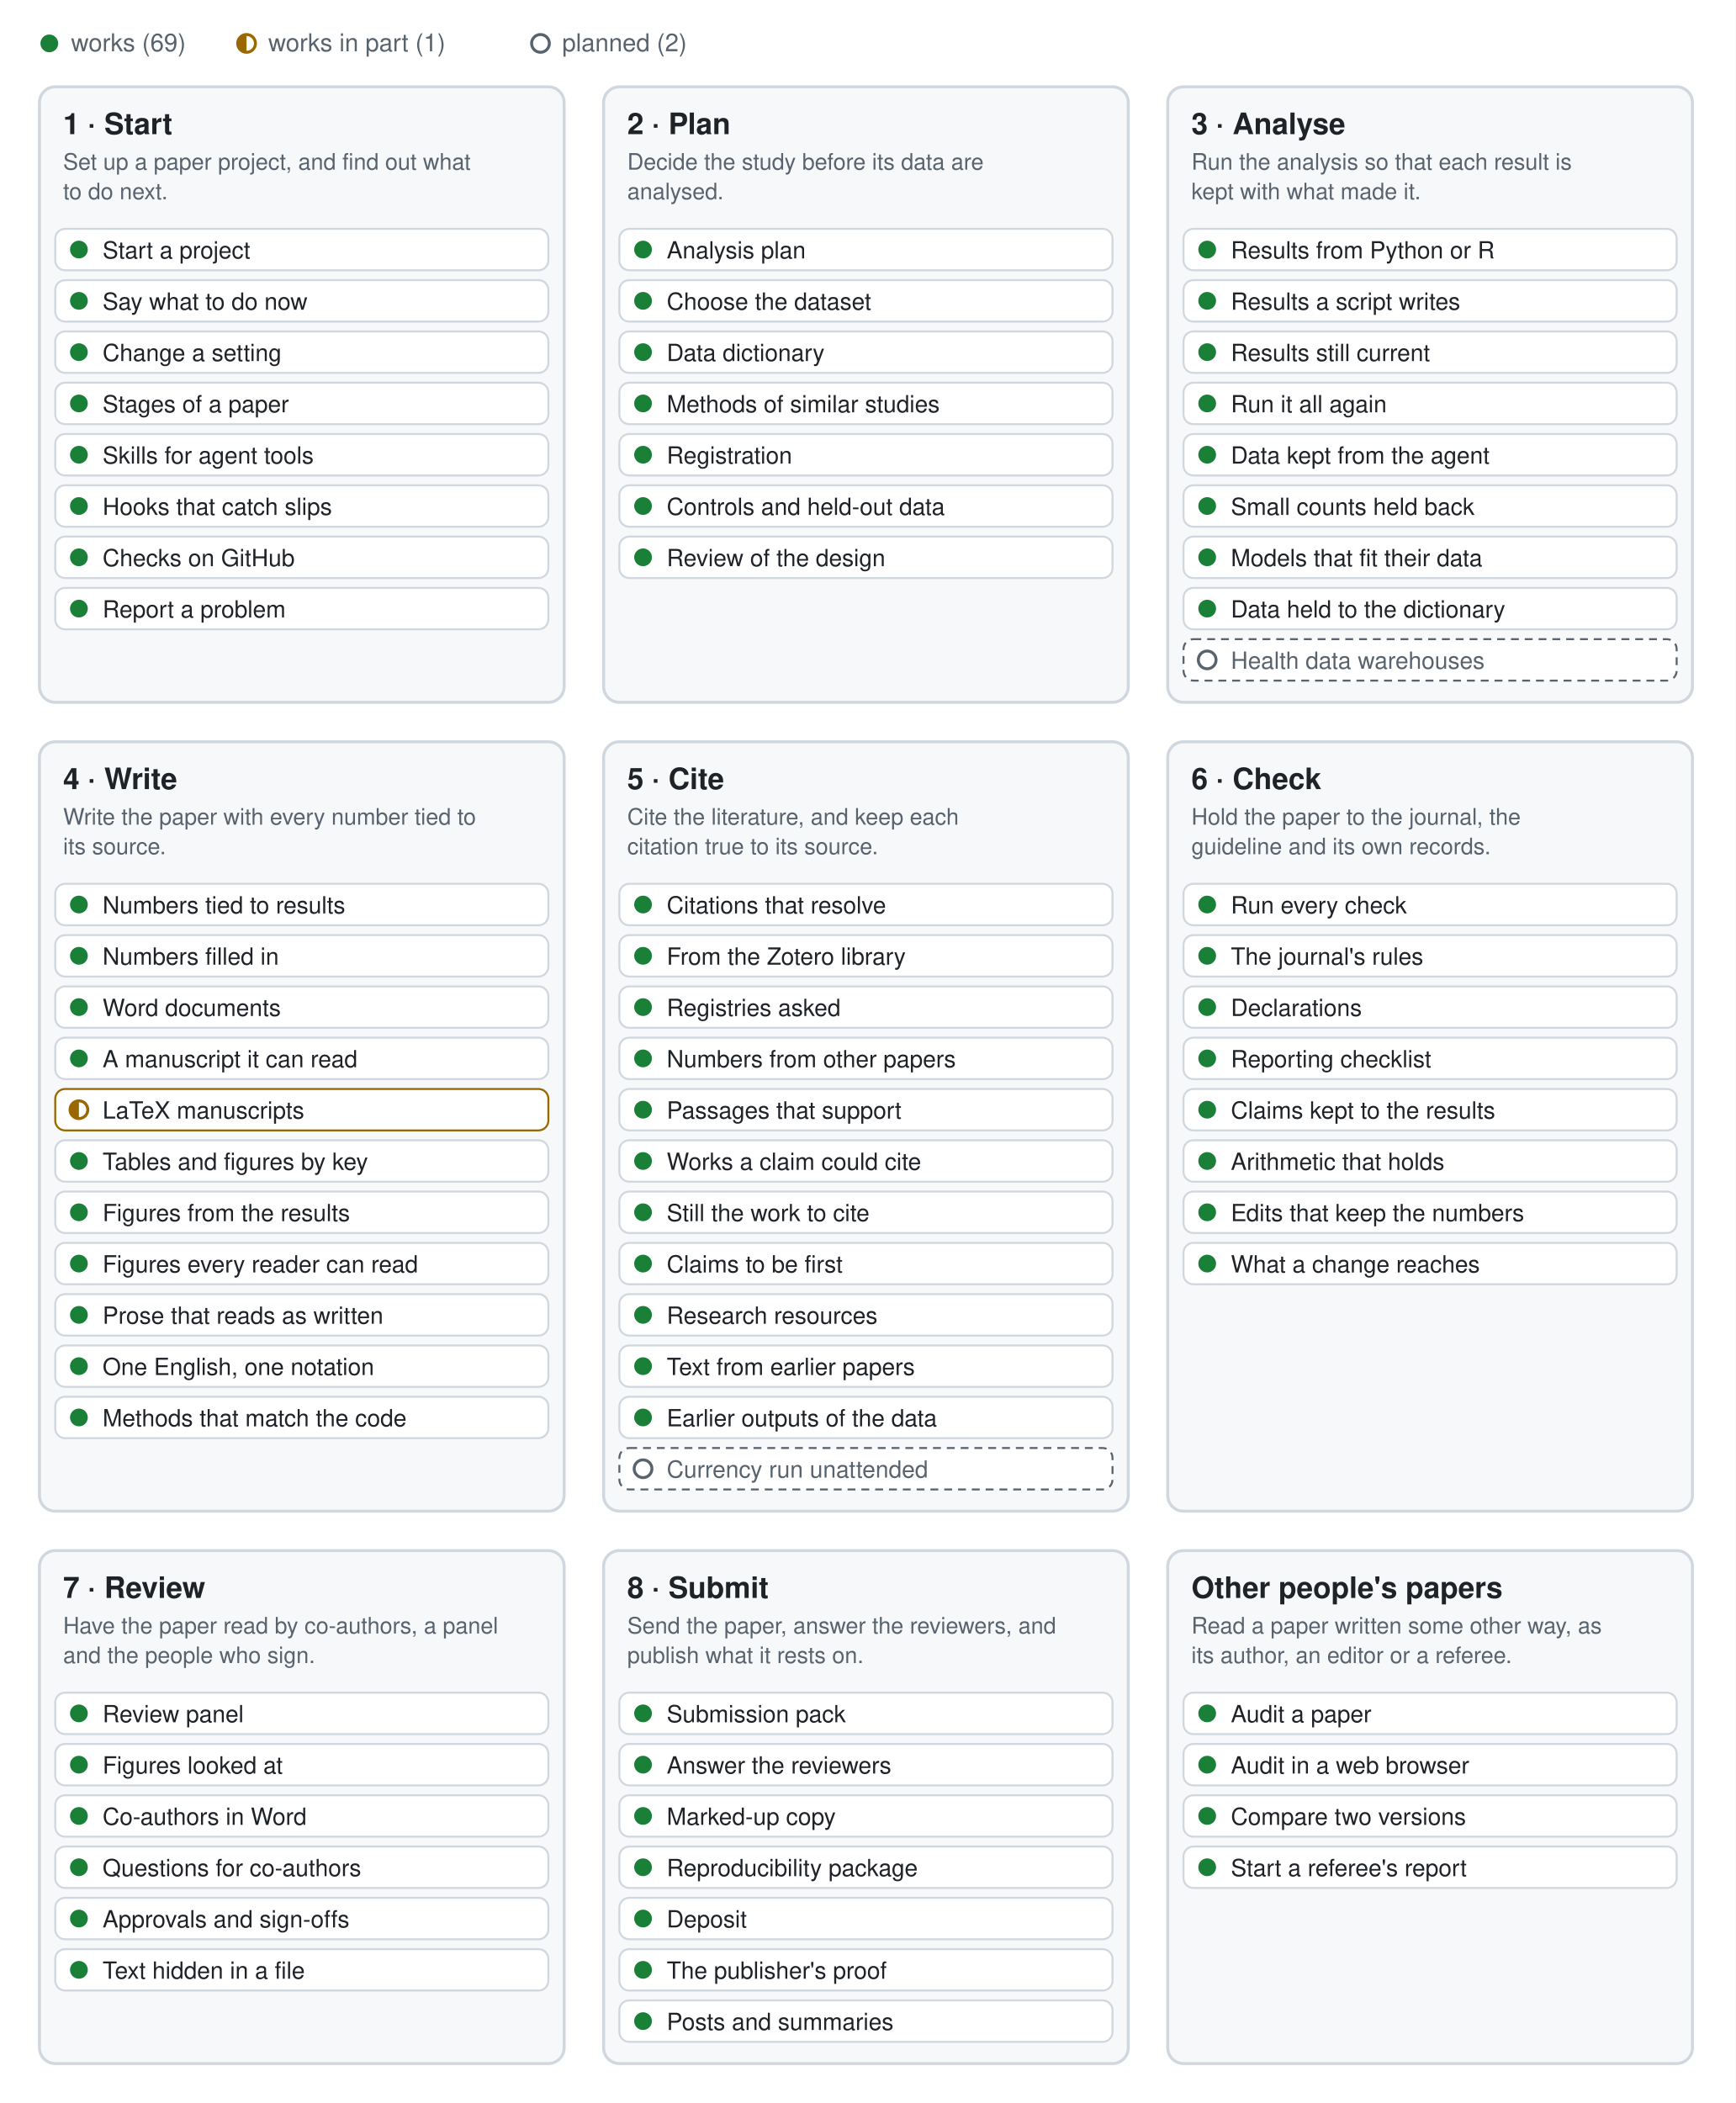
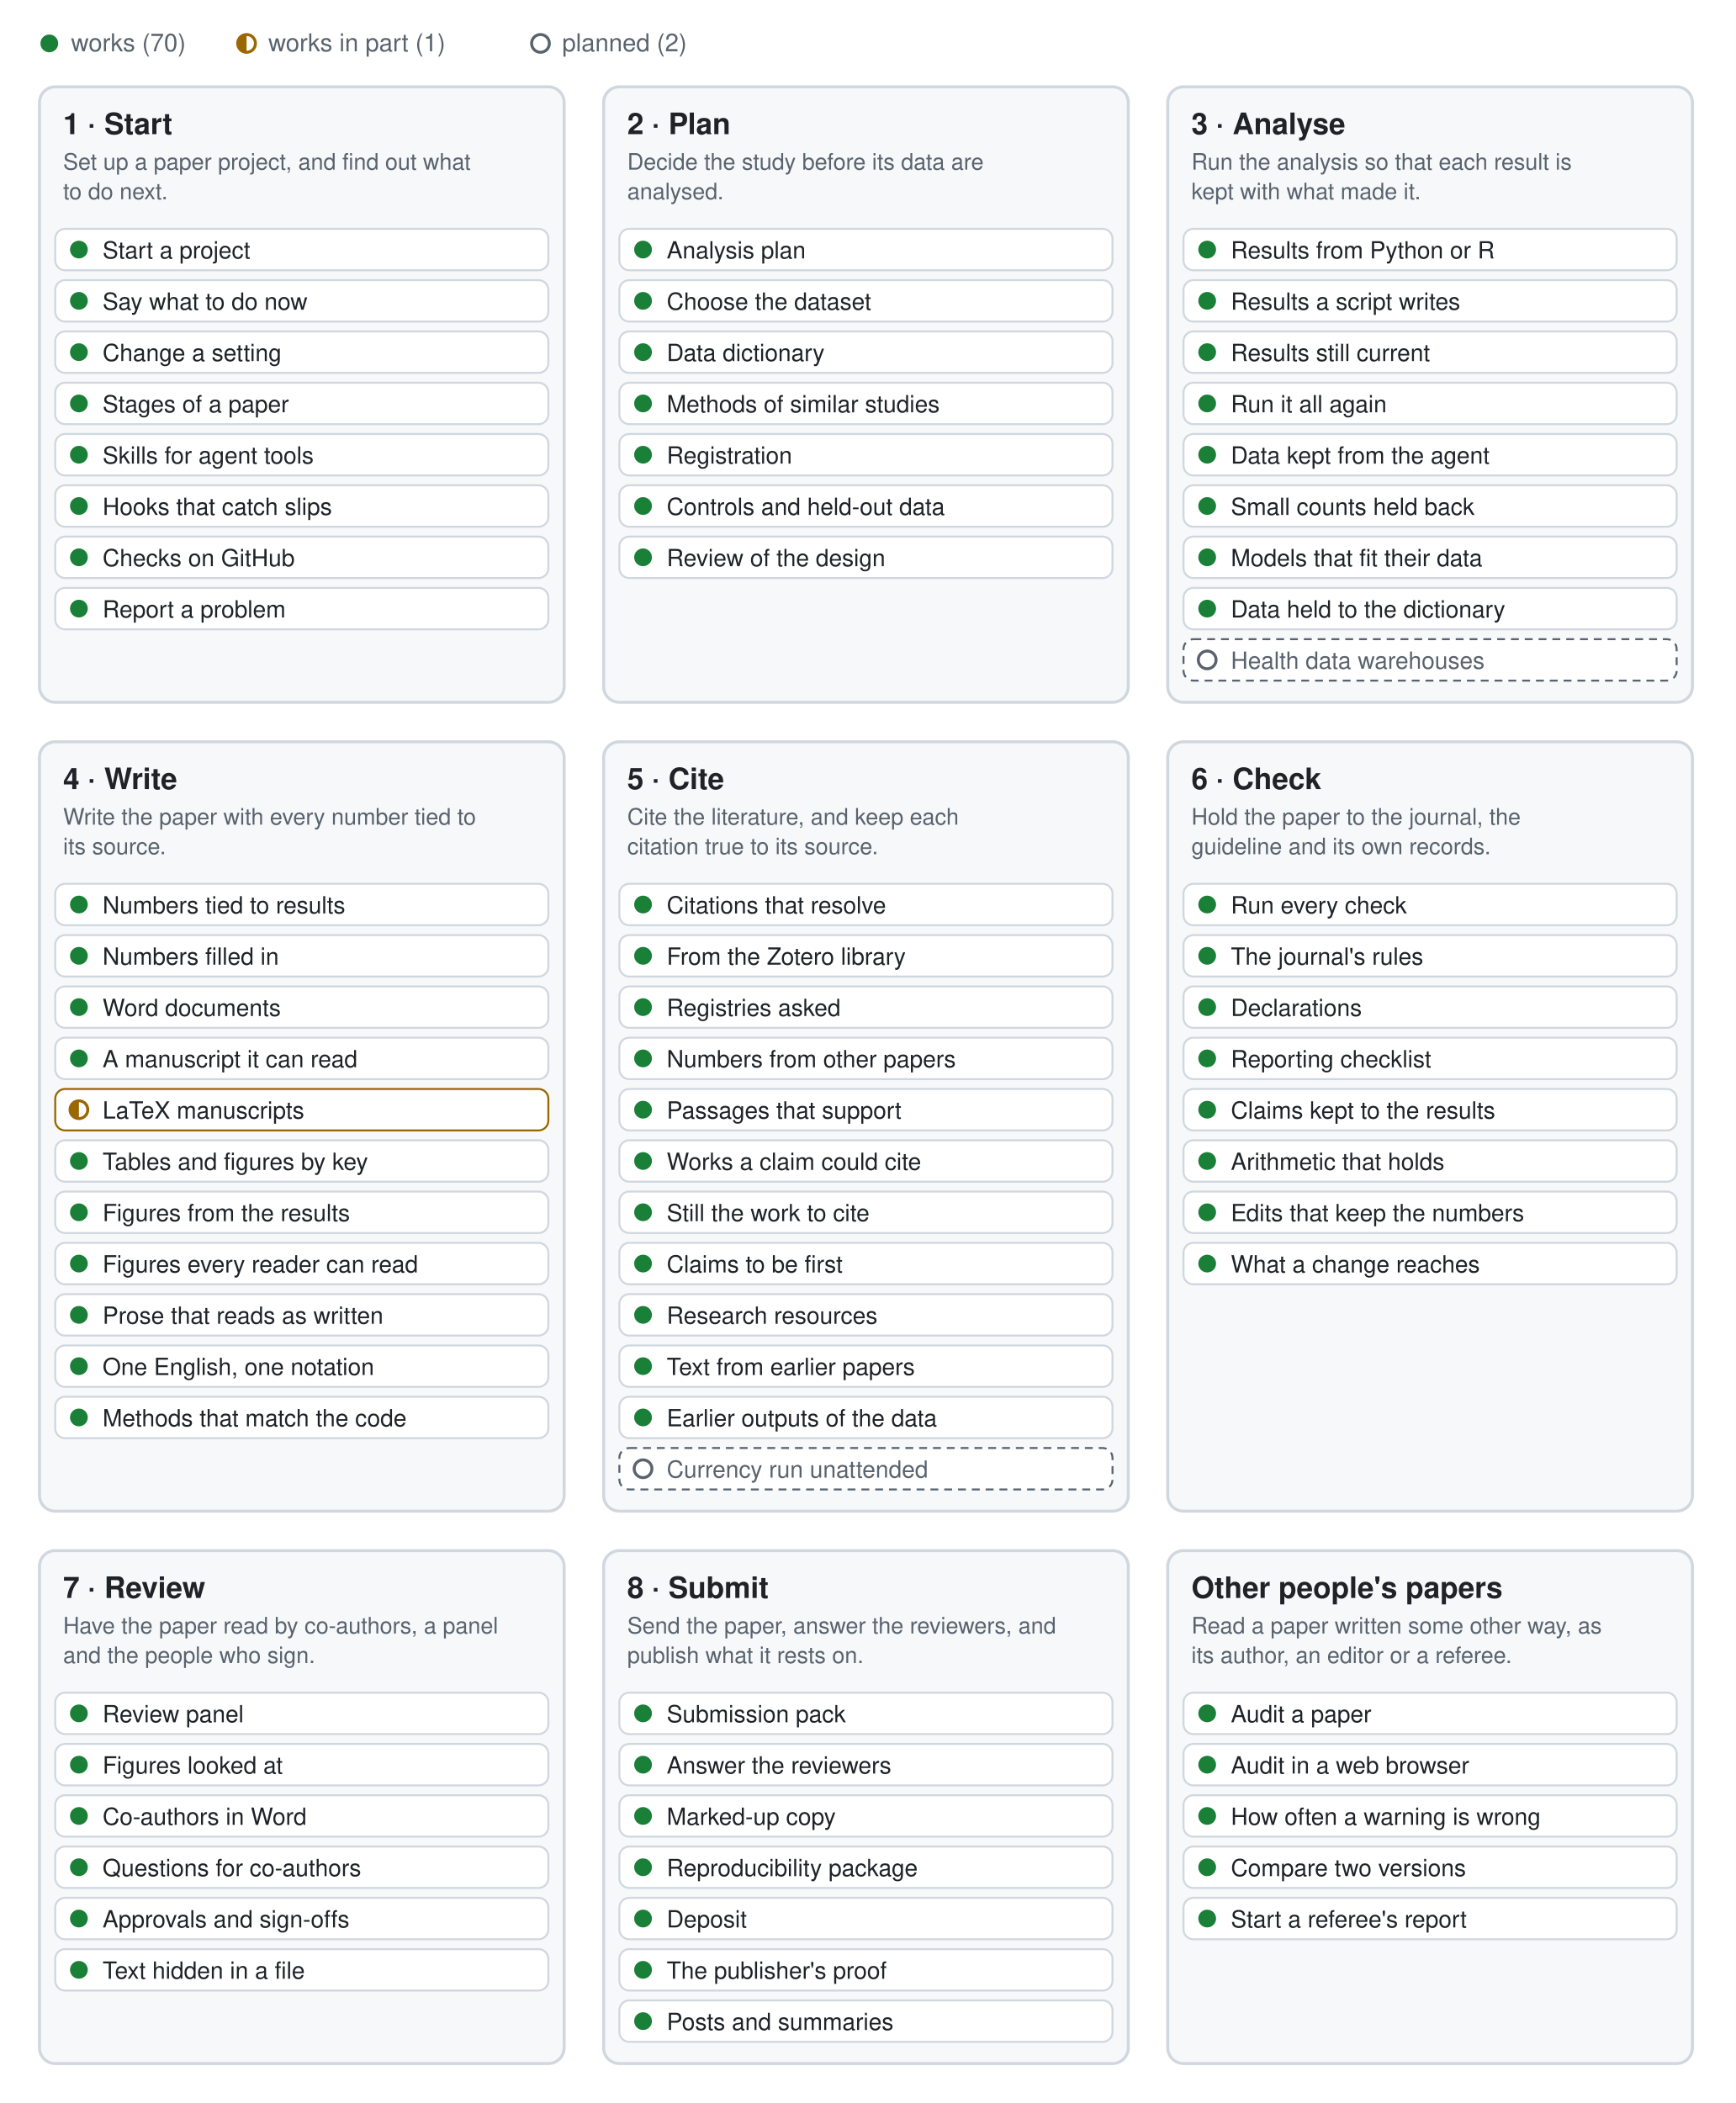
<svg xmlns="http://www.w3.org/2000/svg" viewBox="0 0 880 1066" width="880" height="1066" role="img" font-family="-apple-system, 'Segoe UI', Helvetica, Arial, sans-serif">
  <rect width="880" height="1066" fill="#ffffff" />
  <circle cx="25" cy="22" r="4.5" fill="#1a7f37" />
-   <text x="36" y="26" font-size="12.5" fill="#59636e">works (69)</text>
+   <text x="36" y="26" font-size="12.5" fill="#59636e">works (70)</text>
  <circle cx="125" cy="22" r="4.5" fill="#ffffff" stroke="#9a6700" stroke-width="1.5" />
  <path d="M 125 17.5 A 4.5 4.5 0 0 0 125 26.5 Z" fill="#9a6700" />
  <text x="136" y="26" font-size="12.5" fill="#59636e">works in part (1)</text>
  <circle cx="274" cy="22" r="4.5" fill="#ffffff" stroke="#59636e" stroke-width="1.5" />
  <text x="285" y="26" font-size="12.5" fill="#59636e">planned (2)</text>
  <rect x="20" y="44" width="266" height="312" rx="8" fill="#f6f8fa" stroke="#d0d7de" stroke-width="1.5" />
  <text x="32" y="68" font-size="15" font-weight="600" fill="#1f2328">1 · Start</text>
  <text x="32" y="86" font-size="11.5" fill="#59636e">Set up a paper project, and find out what</text>
  <text x="32" y="101" font-size="11.5" fill="#59636e">to do next.</text>
  <rect x="28" y="116" width="250" height="21" rx="5" fill="#ffffff" stroke="#d0d7de" stroke-width="1" />
  <circle cx="40" cy="126.5" r="4.5" fill="#1a7f37" />
  <text x="52" y="131" font-size="12" fill="#1f2328">Start a project</text>
  <rect x="28" y="142" width="250" height="21" rx="5" fill="#ffffff" stroke="#d0d7de" stroke-width="1" />
  <circle cx="40" cy="152.5" r="4.5" fill="#1a7f37" />
  <text x="52" y="157" font-size="12" fill="#1f2328">Say what to do now</text>
  <rect x="28" y="168" width="250" height="21" rx="5" fill="#ffffff" stroke="#d0d7de" stroke-width="1" />
  <circle cx="40" cy="178.5" r="4.5" fill="#1a7f37" />
  <text x="52" y="183" font-size="12" fill="#1f2328">Change a setting</text>
  <rect x="28" y="194" width="250" height="21" rx="5" fill="#ffffff" stroke="#d0d7de" stroke-width="1" />
  <circle cx="40" cy="204.5" r="4.5" fill="#1a7f37" />
  <text x="52" y="209" font-size="12" fill="#1f2328">Stages of a paper</text>
  <rect x="28" y="220" width="250" height="21" rx="5" fill="#ffffff" stroke="#d0d7de" stroke-width="1" />
  <circle cx="40" cy="230.5" r="4.5" fill="#1a7f37" />
  <text x="52" y="235" font-size="12" fill="#1f2328">Skills for agent tools</text>
  <rect x="28" y="246" width="250" height="21" rx="5" fill="#ffffff" stroke="#d0d7de" stroke-width="1" />
  <circle cx="40" cy="256.5" r="4.5" fill="#1a7f37" />
  <text x="52" y="261" font-size="12" fill="#1f2328">Hooks that catch slips</text>
  <rect x="28" y="272" width="250" height="21" rx="5" fill="#ffffff" stroke="#d0d7de" stroke-width="1" />
  <circle cx="40" cy="282.5" r="4.5" fill="#1a7f37" />
  <text x="52" y="287" font-size="12" fill="#1f2328">Checks on GitHub</text>
  <rect x="28" y="298" width="250" height="21" rx="5" fill="#ffffff" stroke="#d0d7de" stroke-width="1" />
  <circle cx="40" cy="308.5" r="4.5" fill="#1a7f37" />
  <text x="52" y="313" font-size="12" fill="#1f2328">Report a problem</text>
  <rect x="306" y="44" width="266" height="312" rx="8" fill="#f6f8fa" stroke="#d0d7de" stroke-width="1.5" />
  <text x="318" y="68" font-size="15" font-weight="600" fill="#1f2328">2 · Plan</text>
  <text x="318" y="86" font-size="11.5" fill="#59636e">Decide the study before its data are</text>
  <text x="318" y="101" font-size="11.5" fill="#59636e">analysed.</text>
  <rect x="314" y="116" width="250" height="21" rx="5" fill="#ffffff" stroke="#d0d7de" stroke-width="1" />
  <circle cx="326" cy="126.5" r="4.5" fill="#1a7f37" />
  <text x="338" y="131" font-size="12" fill="#1f2328">Analysis plan</text>
  <rect x="314" y="142" width="250" height="21" rx="5" fill="#ffffff" stroke="#d0d7de" stroke-width="1" />
  <circle cx="326" cy="152.5" r="4.5" fill="#1a7f37" />
  <text x="338" y="157" font-size="12" fill="#1f2328">Choose the dataset</text>
  <rect x="314" y="168" width="250" height="21" rx="5" fill="#ffffff" stroke="#d0d7de" stroke-width="1" />
  <circle cx="326" cy="178.5" r="4.5" fill="#1a7f37" />
  <text x="338" y="183" font-size="12" fill="#1f2328">Data dictionary</text>
  <rect x="314" y="194" width="250" height="21" rx="5" fill="#ffffff" stroke="#d0d7de" stroke-width="1" />
  <circle cx="326" cy="204.5" r="4.5" fill="#1a7f37" />
  <text x="338" y="209" font-size="12" fill="#1f2328">Methods of similar studies</text>
  <rect x="314" y="220" width="250" height="21" rx="5" fill="#ffffff" stroke="#d0d7de" stroke-width="1" />
  <circle cx="326" cy="230.5" r="4.5" fill="#1a7f37" />
  <text x="338" y="235" font-size="12" fill="#1f2328">Registration</text>
  <rect x="314" y="246" width="250" height="21" rx="5" fill="#ffffff" stroke="#d0d7de" stroke-width="1" />
  <circle cx="326" cy="256.5" r="4.5" fill="#1a7f37" />
  <text x="338" y="261" font-size="12" fill="#1f2328">Controls and held-out data</text>
  <rect x="314" y="272" width="250" height="21" rx="5" fill="#ffffff" stroke="#d0d7de" stroke-width="1" />
  <circle cx="326" cy="282.5" r="4.5" fill="#1a7f37" />
  <text x="338" y="287" font-size="12" fill="#1f2328">Review of the design</text>
  <rect x="592" y="44" width="266" height="312" rx="8" fill="#f6f8fa" stroke="#d0d7de" stroke-width="1.5" />
  <text x="604" y="68" font-size="15" font-weight="600" fill="#1f2328">3 · Analyse</text>
  <text x="604" y="86" font-size="11.5" fill="#59636e">Run the analysis so that each result is</text>
  <text x="604" y="101" font-size="11.5" fill="#59636e">kept with what made it.</text>
  <rect x="600" y="116" width="250" height="21" rx="5" fill="#ffffff" stroke="#d0d7de" stroke-width="1" />
  <circle cx="612" cy="126.5" r="4.5" fill="#1a7f37" />
  <text x="624" y="131" font-size="12" fill="#1f2328">Results from Python or R</text>
  <rect x="600" y="142" width="250" height="21" rx="5" fill="#ffffff" stroke="#d0d7de" stroke-width="1" />
  <circle cx="612" cy="152.5" r="4.5" fill="#1a7f37" />
  <text x="624" y="157" font-size="12" fill="#1f2328">Results a script writes</text>
  <rect x="600" y="168" width="250" height="21" rx="5" fill="#ffffff" stroke="#d0d7de" stroke-width="1" />
  <circle cx="612" cy="178.5" r="4.5" fill="#1a7f37" />
  <text x="624" y="183" font-size="12" fill="#1f2328">Results still current</text>
  <rect x="600" y="194" width="250" height="21" rx="5" fill="#ffffff" stroke="#d0d7de" stroke-width="1" />
  <circle cx="612" cy="204.5" r="4.5" fill="#1a7f37" />
  <text x="624" y="209" font-size="12" fill="#1f2328">Run it all again</text>
  <rect x="600" y="220" width="250" height="21" rx="5" fill="#ffffff" stroke="#d0d7de" stroke-width="1" />
  <circle cx="612" cy="230.5" r="4.5" fill="#1a7f37" />
  <text x="624" y="235" font-size="12" fill="#1f2328">Data kept from the agent</text>
  <rect x="600" y="246" width="250" height="21" rx="5" fill="#ffffff" stroke="#d0d7de" stroke-width="1" />
  <circle cx="612" cy="256.5" r="4.5" fill="#1a7f37" />
  <text x="624" y="261" font-size="12" fill="#1f2328">Small counts held back</text>
  <rect x="600" y="272" width="250" height="21" rx="5" fill="#ffffff" stroke="#d0d7de" stroke-width="1" />
  <circle cx="612" cy="282.5" r="4.5" fill="#1a7f37" />
  <text x="624" y="287" font-size="12" fill="#1f2328">Models that fit their data</text>
  <rect x="600" y="298" width="250" height="21" rx="5" fill="#ffffff" stroke="#d0d7de" stroke-width="1" />
  <circle cx="612" cy="308.5" r="4.5" fill="#1a7f37" />
  <text x="624" y="313" font-size="12" fill="#1f2328">Data held to the dictionary</text>
  <rect x="600" y="324" width="250" height="21" rx="5" fill="#ffffff" stroke="#59636e" stroke-width="1" stroke-dasharray="4 3" />
  <circle cx="612" cy="334.5" r="4.5" fill="#ffffff" stroke="#59636e" stroke-width="1.5" />
  <text x="624" y="339" font-size="12" fill="#59636e">Health data warehouses</text>
  <rect x="20" y="376" width="266" height="390" rx="8" fill="#f6f8fa" stroke="#d0d7de" stroke-width="1.5" />
  <text x="32" y="400" font-size="15" font-weight="600" fill="#1f2328">4 · Write</text>
  <text x="32" y="418" font-size="11.5" fill="#59636e">Write the paper with every number tied to</text>
  <text x="32" y="433" font-size="11.5" fill="#59636e">its source.</text>
  <rect x="28" y="448" width="250" height="21" rx="5" fill="#ffffff" stroke="#d0d7de" stroke-width="1" />
  <circle cx="40" cy="458.5" r="4.5" fill="#1a7f37" />
  <text x="52" y="463" font-size="12" fill="#1f2328">Numbers tied to results</text>
  <rect x="28" y="474" width="250" height="21" rx="5" fill="#ffffff" stroke="#d0d7de" stroke-width="1" />
  <circle cx="40" cy="484.5" r="4.5" fill="#1a7f37" />
  <text x="52" y="489" font-size="12" fill="#1f2328">Numbers filled in</text>
  <rect x="28" y="500" width="250" height="21" rx="5" fill="#ffffff" stroke="#d0d7de" stroke-width="1" />
  <circle cx="40" cy="510.5" r="4.5" fill="#1a7f37" />
  <text x="52" y="515" font-size="12" fill="#1f2328">Word documents</text>
  <rect x="28" y="526" width="250" height="21" rx="5" fill="#ffffff" stroke="#d0d7de" stroke-width="1" />
  <circle cx="40" cy="536.5" r="4.5" fill="#1a7f37" />
  <text x="52" y="541" font-size="12" fill="#1f2328">A manuscript it can read</text>
  <rect x="28" y="552" width="250" height="21" rx="5" fill="#ffffff" stroke="#9a6700" stroke-width="1" />
  <circle cx="40" cy="562.5" r="4.5" fill="#ffffff" stroke="#9a6700" stroke-width="1.5" />
  <path d="M 40 558.0 A 4.5 4.5 0 0 0 40 567.0 Z" fill="#9a6700" />
  <text x="52" y="567" font-size="12" fill="#1f2328">LaTeX manuscripts</text>
  <rect x="28" y="578" width="250" height="21" rx="5" fill="#ffffff" stroke="#d0d7de" stroke-width="1" />
  <circle cx="40" cy="588.5" r="4.5" fill="#1a7f37" />
  <text x="52" y="593" font-size="12" fill="#1f2328">Tables and figures by key</text>
  <rect x="28" y="604" width="250" height="21" rx="5" fill="#ffffff" stroke="#d0d7de" stroke-width="1" />
  <circle cx="40" cy="614.5" r="4.5" fill="#1a7f37" />
  <text x="52" y="619" font-size="12" fill="#1f2328">Figures from the results</text>
  <rect x="28" y="630" width="250" height="21" rx="5" fill="#ffffff" stroke="#d0d7de" stroke-width="1" />
  <circle cx="40" cy="640.5" r="4.5" fill="#1a7f37" />
  <text x="52" y="645" font-size="12" fill="#1f2328">Figures every reader can read</text>
  <rect x="28" y="656" width="250" height="21" rx="5" fill="#ffffff" stroke="#d0d7de" stroke-width="1" />
  <circle cx="40" cy="666.5" r="4.5" fill="#1a7f37" />
  <text x="52" y="671" font-size="12" fill="#1f2328">Prose that reads as written</text>
  <rect x="28" y="682" width="250" height="21" rx="5" fill="#ffffff" stroke="#d0d7de" stroke-width="1" />
  <circle cx="40" cy="692.5" r="4.5" fill="#1a7f37" />
  <text x="52" y="697" font-size="12" fill="#1f2328">One English, one notation</text>
  <rect x="28" y="708" width="250" height="21" rx="5" fill="#ffffff" stroke="#d0d7de" stroke-width="1" />
  <circle cx="40" cy="718.5" r="4.5" fill="#1a7f37" />
  <text x="52" y="723" font-size="12" fill="#1f2328">Methods that match the code</text>
  <rect x="306" y="376" width="266" height="390" rx="8" fill="#f6f8fa" stroke="#d0d7de" stroke-width="1.5" />
  <text x="318" y="400" font-size="15" font-weight="600" fill="#1f2328">5 · Cite</text>
  <text x="318" y="418" font-size="11.5" fill="#59636e">Cite the literature, and keep each</text>
  <text x="318" y="433" font-size="11.5" fill="#59636e">citation true to its source.</text>
  <rect x="314" y="448" width="250" height="21" rx="5" fill="#ffffff" stroke="#d0d7de" stroke-width="1" />
  <circle cx="326" cy="458.5" r="4.5" fill="#1a7f37" />
  <text x="338" y="463" font-size="12" fill="#1f2328">Citations that resolve</text>
  <rect x="314" y="474" width="250" height="21" rx="5" fill="#ffffff" stroke="#d0d7de" stroke-width="1" />
  <circle cx="326" cy="484.5" r="4.5" fill="#1a7f37" />
  <text x="338" y="489" font-size="12" fill="#1f2328">From the Zotero library</text>
  <rect x="314" y="500" width="250" height="21" rx="5" fill="#ffffff" stroke="#d0d7de" stroke-width="1" />
  <circle cx="326" cy="510.5" r="4.5" fill="#1a7f37" />
  <text x="338" y="515" font-size="12" fill="#1f2328">Registries asked</text>
  <rect x="314" y="526" width="250" height="21" rx="5" fill="#ffffff" stroke="#d0d7de" stroke-width="1" />
  <circle cx="326" cy="536.5" r="4.5" fill="#1a7f37" />
  <text x="338" y="541" font-size="12" fill="#1f2328">Numbers from other papers</text>
  <rect x="314" y="552" width="250" height="21" rx="5" fill="#ffffff" stroke="#d0d7de" stroke-width="1" />
  <circle cx="326" cy="562.5" r="4.5" fill="#1a7f37" />
  <text x="338" y="567" font-size="12" fill="#1f2328">Passages that support</text>
  <rect x="314" y="578" width="250" height="21" rx="5" fill="#ffffff" stroke="#d0d7de" stroke-width="1" />
  <circle cx="326" cy="588.5" r="4.5" fill="#1a7f37" />
  <text x="338" y="593" font-size="12" fill="#1f2328">Works a claim could cite</text>
  <rect x="314" y="604" width="250" height="21" rx="5" fill="#ffffff" stroke="#d0d7de" stroke-width="1" />
  <circle cx="326" cy="614.5" r="4.5" fill="#1a7f37" />
  <text x="338" y="619" font-size="12" fill="#1f2328">Still the work to cite</text>
  <rect x="314" y="630" width="250" height="21" rx="5" fill="#ffffff" stroke="#d0d7de" stroke-width="1" />
  <circle cx="326" cy="640.5" r="4.5" fill="#1a7f37" />
  <text x="338" y="645" font-size="12" fill="#1f2328">Claims to be first</text>
  <rect x="314" y="656" width="250" height="21" rx="5" fill="#ffffff" stroke="#d0d7de" stroke-width="1" />
  <circle cx="326" cy="666.5" r="4.5" fill="#1a7f37" />
  <text x="338" y="671" font-size="12" fill="#1f2328">Research resources</text>
  <rect x="314" y="682" width="250" height="21" rx="5" fill="#ffffff" stroke="#d0d7de" stroke-width="1" />
  <circle cx="326" cy="692.5" r="4.5" fill="#1a7f37" />
  <text x="338" y="697" font-size="12" fill="#1f2328">Text from earlier papers</text>
  <rect x="314" y="708" width="250" height="21" rx="5" fill="#ffffff" stroke="#d0d7de" stroke-width="1" />
  <circle cx="326" cy="718.5" r="4.5" fill="#1a7f37" />
  <text x="338" y="723" font-size="12" fill="#1f2328">Earlier outputs of the data</text>
  <rect x="314" y="734" width="250" height="21" rx="5" fill="#ffffff" stroke="#59636e" stroke-width="1" stroke-dasharray="4 3" />
  <circle cx="326" cy="744.5" r="4.5" fill="#ffffff" stroke="#59636e" stroke-width="1.5" />
  <text x="338" y="749" font-size="12" fill="#59636e">Currency run unattended</text>
  <rect x="592" y="376" width="266" height="390" rx="8" fill="#f6f8fa" stroke="#d0d7de" stroke-width="1.5" />
  <text x="604" y="400" font-size="15" font-weight="600" fill="#1f2328">6 · Check</text>
  <text x="604" y="418" font-size="11.5" fill="#59636e">Hold the paper to the journal, the</text>
  <text x="604" y="433" font-size="11.5" fill="#59636e">guideline and its own records.</text>
  <rect x="600" y="448" width="250" height="21" rx="5" fill="#ffffff" stroke="#d0d7de" stroke-width="1" />
  <circle cx="612" cy="458.5" r="4.5" fill="#1a7f37" />
  <text x="624" y="463" font-size="12" fill="#1f2328">Run every check</text>
  <rect x="600" y="474" width="250" height="21" rx="5" fill="#ffffff" stroke="#d0d7de" stroke-width="1" />
  <circle cx="612" cy="484.5" r="4.5" fill="#1a7f37" />
  <text x="624" y="489" font-size="12" fill="#1f2328">The journal's rules</text>
  <rect x="600" y="500" width="250" height="21" rx="5" fill="#ffffff" stroke="#d0d7de" stroke-width="1" />
  <circle cx="612" cy="510.5" r="4.5" fill="#1a7f37" />
  <text x="624" y="515" font-size="12" fill="#1f2328">Declarations</text>
  <rect x="600" y="526" width="250" height="21" rx="5" fill="#ffffff" stroke="#d0d7de" stroke-width="1" />
  <circle cx="612" cy="536.5" r="4.5" fill="#1a7f37" />
  <text x="624" y="541" font-size="12" fill="#1f2328">Reporting checklist</text>
  <rect x="600" y="552" width="250" height="21" rx="5" fill="#ffffff" stroke="#d0d7de" stroke-width="1" />
  <circle cx="612" cy="562.5" r="4.5" fill="#1a7f37" />
  <text x="624" y="567" font-size="12" fill="#1f2328">Claims kept to the results</text>
  <rect x="600" y="578" width="250" height="21" rx="5" fill="#ffffff" stroke="#d0d7de" stroke-width="1" />
  <circle cx="612" cy="588.5" r="4.5" fill="#1a7f37" />
  <text x="624" y="593" font-size="12" fill="#1f2328">Arithmetic that holds</text>
  <rect x="600" y="604" width="250" height="21" rx="5" fill="#ffffff" stroke="#d0d7de" stroke-width="1" />
  <circle cx="612" cy="614.5" r="4.5" fill="#1a7f37" />
  <text x="624" y="619" font-size="12" fill="#1f2328">Edits that keep the numbers</text>
  <rect x="600" y="630" width="250" height="21" rx="5" fill="#ffffff" stroke="#d0d7de" stroke-width="1" />
  <circle cx="612" cy="640.5" r="4.5" fill="#1a7f37" />
  <text x="624" y="645" font-size="12" fill="#1f2328">What a change reaches</text>
  <rect x="20" y="786" width="266" height="260" rx="8" fill="#f6f8fa" stroke="#d0d7de" stroke-width="1.5" />
  <text x="32" y="810" font-size="15" font-weight="600" fill="#1f2328">7 · Review</text>
  <text x="32" y="828" font-size="11.5" fill="#59636e">Have the paper read by co-authors, a panel</text>
  <text x="32" y="843" font-size="11.5" fill="#59636e">and the people who sign.</text>
  <rect x="28" y="858" width="250" height="21" rx="5" fill="#ffffff" stroke="#d0d7de" stroke-width="1" />
  <circle cx="40" cy="868.5" r="4.5" fill="#1a7f37" />
  <text x="52" y="873" font-size="12" fill="#1f2328">Review panel</text>
  <rect x="28" y="884" width="250" height="21" rx="5" fill="#ffffff" stroke="#d0d7de" stroke-width="1" />
  <circle cx="40" cy="894.5" r="4.5" fill="#1a7f37" />
  <text x="52" y="899" font-size="12" fill="#1f2328">Figures looked at</text>
  <rect x="28" y="910" width="250" height="21" rx="5" fill="#ffffff" stroke="#d0d7de" stroke-width="1" />
  <circle cx="40" cy="920.5" r="4.5" fill="#1a7f37" />
  <text x="52" y="925" font-size="12" fill="#1f2328">Co-authors in Word</text>
  <rect x="28" y="936" width="250" height="21" rx="5" fill="#ffffff" stroke="#d0d7de" stroke-width="1" />
  <circle cx="40" cy="946.5" r="4.5" fill="#1a7f37" />
  <text x="52" y="951" font-size="12" fill="#1f2328">Questions for co-authors</text>
  <rect x="28" y="962" width="250" height="21" rx="5" fill="#ffffff" stroke="#d0d7de" stroke-width="1" />
  <circle cx="40" cy="972.5" r="4.5" fill="#1a7f37" />
  <text x="52" y="977" font-size="12" fill="#1f2328">Approvals and sign-offs</text>
  <rect x="28" y="988" width="250" height="21" rx="5" fill="#ffffff" stroke="#d0d7de" stroke-width="1" />
  <circle cx="40" cy="998.5" r="4.5" fill="#1a7f37" />
  <text x="52" y="1003" font-size="12" fill="#1f2328">Text hidden in a file</text>
  <rect x="306" y="786" width="266" height="260" rx="8" fill="#f6f8fa" stroke="#d0d7de" stroke-width="1.5" />
  <text x="318" y="810" font-size="15" font-weight="600" fill="#1f2328">8 · Submit</text>
  <text x="318" y="828" font-size="11.5" fill="#59636e">Send the paper, answer the reviewers, and</text>
  <text x="318" y="843" font-size="11.5" fill="#59636e">publish what it rests on.</text>
  <rect x="314" y="858" width="250" height="21" rx="5" fill="#ffffff" stroke="#d0d7de" stroke-width="1" />
  <circle cx="326" cy="868.5" r="4.5" fill="#1a7f37" />
  <text x="338" y="873" font-size="12" fill="#1f2328">Submission pack</text>
  <rect x="314" y="884" width="250" height="21" rx="5" fill="#ffffff" stroke="#d0d7de" stroke-width="1" />
  <circle cx="326" cy="894.5" r="4.5" fill="#1a7f37" />
  <text x="338" y="899" font-size="12" fill="#1f2328">Answer the reviewers</text>
  <rect x="314" y="910" width="250" height="21" rx="5" fill="#ffffff" stroke="#d0d7de" stroke-width="1" />
  <circle cx="326" cy="920.5" r="4.5" fill="#1a7f37" />
  <text x="338" y="925" font-size="12" fill="#1f2328">Marked-up copy</text>
  <rect x="314" y="936" width="250" height="21" rx="5" fill="#ffffff" stroke="#d0d7de" stroke-width="1" />
  <circle cx="326" cy="946.5" r="4.5" fill="#1a7f37" />
  <text x="338" y="951" font-size="12" fill="#1f2328">Reproducibility package</text>
  <rect x="314" y="962" width="250" height="21" rx="5" fill="#ffffff" stroke="#d0d7de" stroke-width="1" />
  <circle cx="326" cy="972.5" r="4.5" fill="#1a7f37" />
  <text x="338" y="977" font-size="12" fill="#1f2328">Deposit</text>
  <rect x="314" y="988" width="250" height="21" rx="5" fill="#ffffff" stroke="#d0d7de" stroke-width="1" />
  <circle cx="326" cy="998.5" r="4.5" fill="#1a7f37" />
  <text x="338" y="1003" font-size="12" fill="#1f2328">The publisher's proof</text>
  <rect x="314" y="1014" width="250" height="21" rx="5" fill="#ffffff" stroke="#d0d7de" stroke-width="1" />
  <circle cx="326" cy="1024.5" r="4.5" fill="#1a7f37" />
  <text x="338" y="1029" font-size="12" fill="#1f2328">Posts and summaries</text>
  <rect x="592" y="786" width="266" height="260" rx="8" fill="#f6f8fa" stroke="#d0d7de" stroke-width="1.5" />
  <text x="604" y="810" font-size="15" font-weight="600" fill="#1f2328">Other people's papers</text>
  <text x="604" y="828" font-size="11.5" fill="#59636e">Read a paper written some other way, as</text>
  <text x="604" y="843" font-size="11.5" fill="#59636e">its author, an editor or a referee.</text>
  <rect x="600" y="858" width="250" height="21" rx="5" fill="#ffffff" stroke="#d0d7de" stroke-width="1" />
  <circle cx="612" cy="868.5" r="4.5" fill="#1a7f37" />
  <text x="624" y="873" font-size="12" fill="#1f2328">Audit a paper</text>
  <rect x="600" y="884" width="250" height="21" rx="5" fill="#ffffff" stroke="#d0d7de" stroke-width="1" />
  <circle cx="612" cy="894.5" r="4.5" fill="#1a7f37" />
  <text x="624" y="899" font-size="12" fill="#1f2328">Audit in a web browser</text>
  <rect x="600" y="910" width="250" height="21" rx="5" fill="#ffffff" stroke="#d0d7de" stroke-width="1" />
  <circle cx="612" cy="920.5" r="4.5" fill="#1a7f37" />
-   <text x="624" y="925" font-size="12" fill="#1f2328">Compare two versions</text>
+   <text x="624" y="925" font-size="12" fill="#1f2328">How often a warning is wrong</text>
  <rect x="600" y="936" width="250" height="21" rx="5" fill="#ffffff" stroke="#d0d7de" stroke-width="1" />
  <circle cx="612" cy="946.5" r="4.5" fill="#1a7f37" />
-   <text x="624" y="951" font-size="12" fill="#1f2328">Start a referee's report</text>
+   <text x="624" y="951" font-size="12" fill="#1f2328">Compare two versions</text>
+   <rect x="600" y="962" width="250" height="21" rx="5" fill="#ffffff" stroke="#d0d7de" stroke-width="1" />
+   <circle cx="612" cy="972.5" r="4.5" fill="#1a7f37" />
+   <text x="624" y="977" font-size="12" fill="#1f2328">Start a referee's report</text>
</svg>
